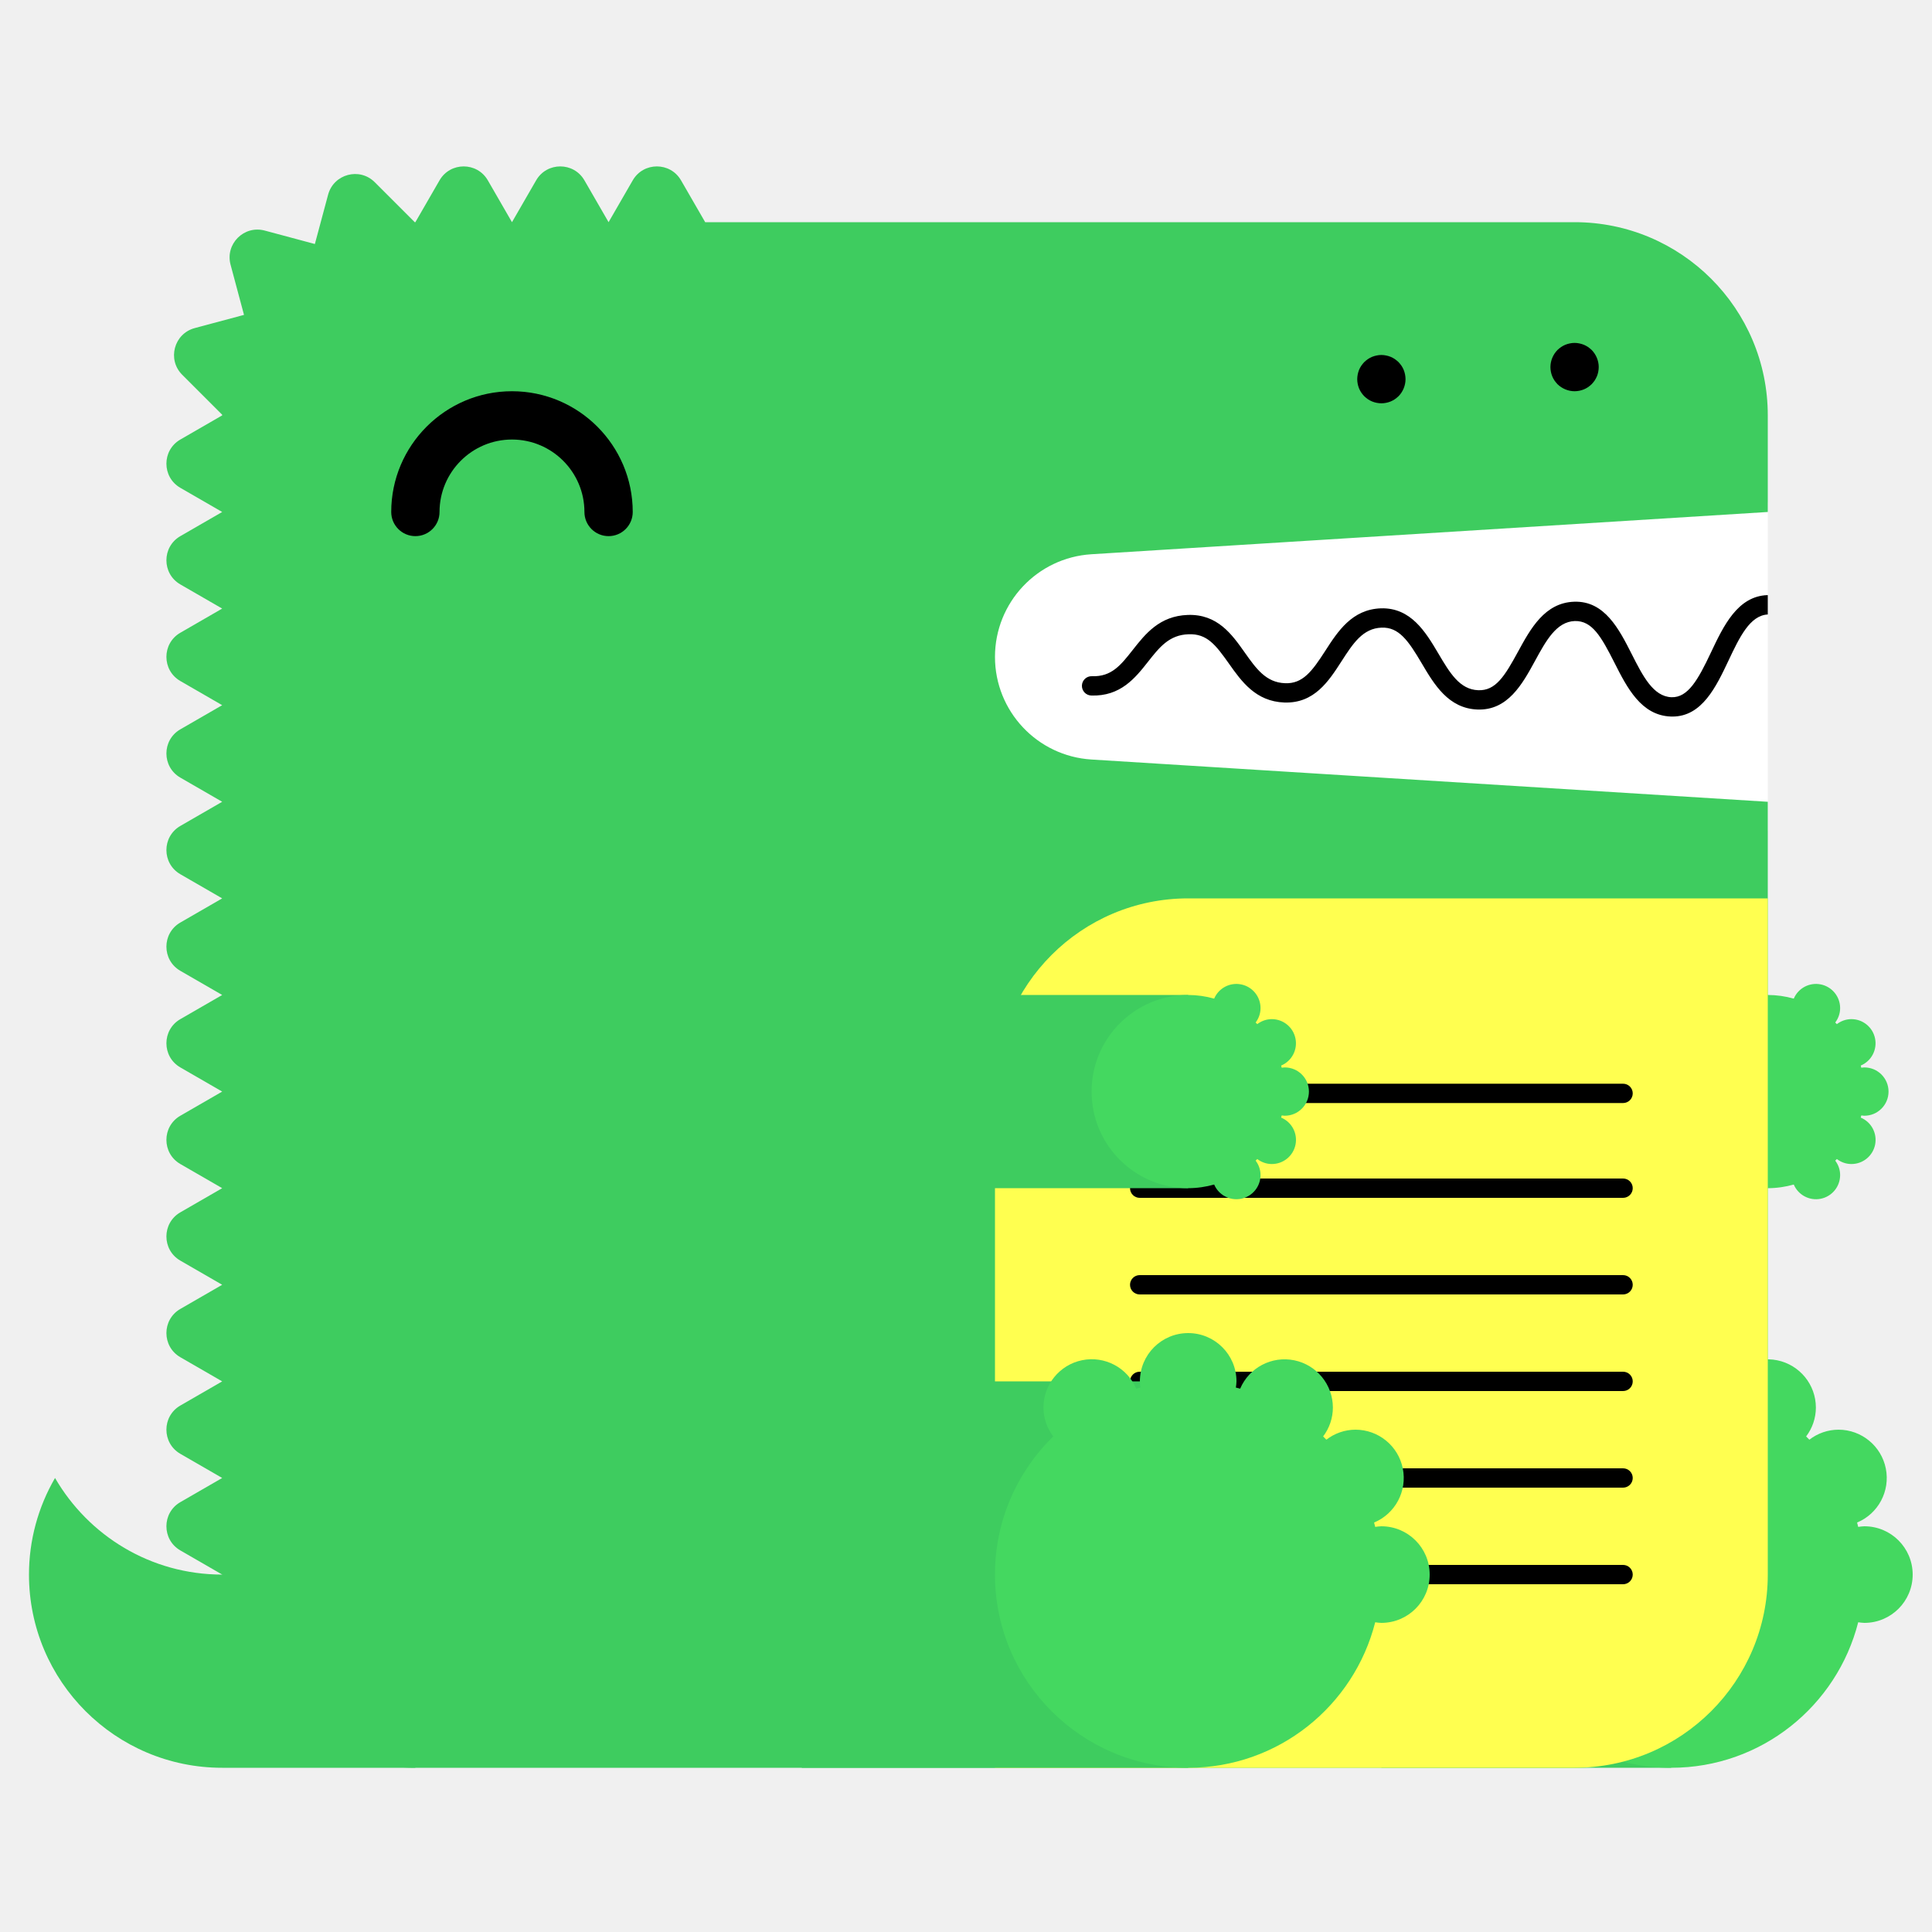
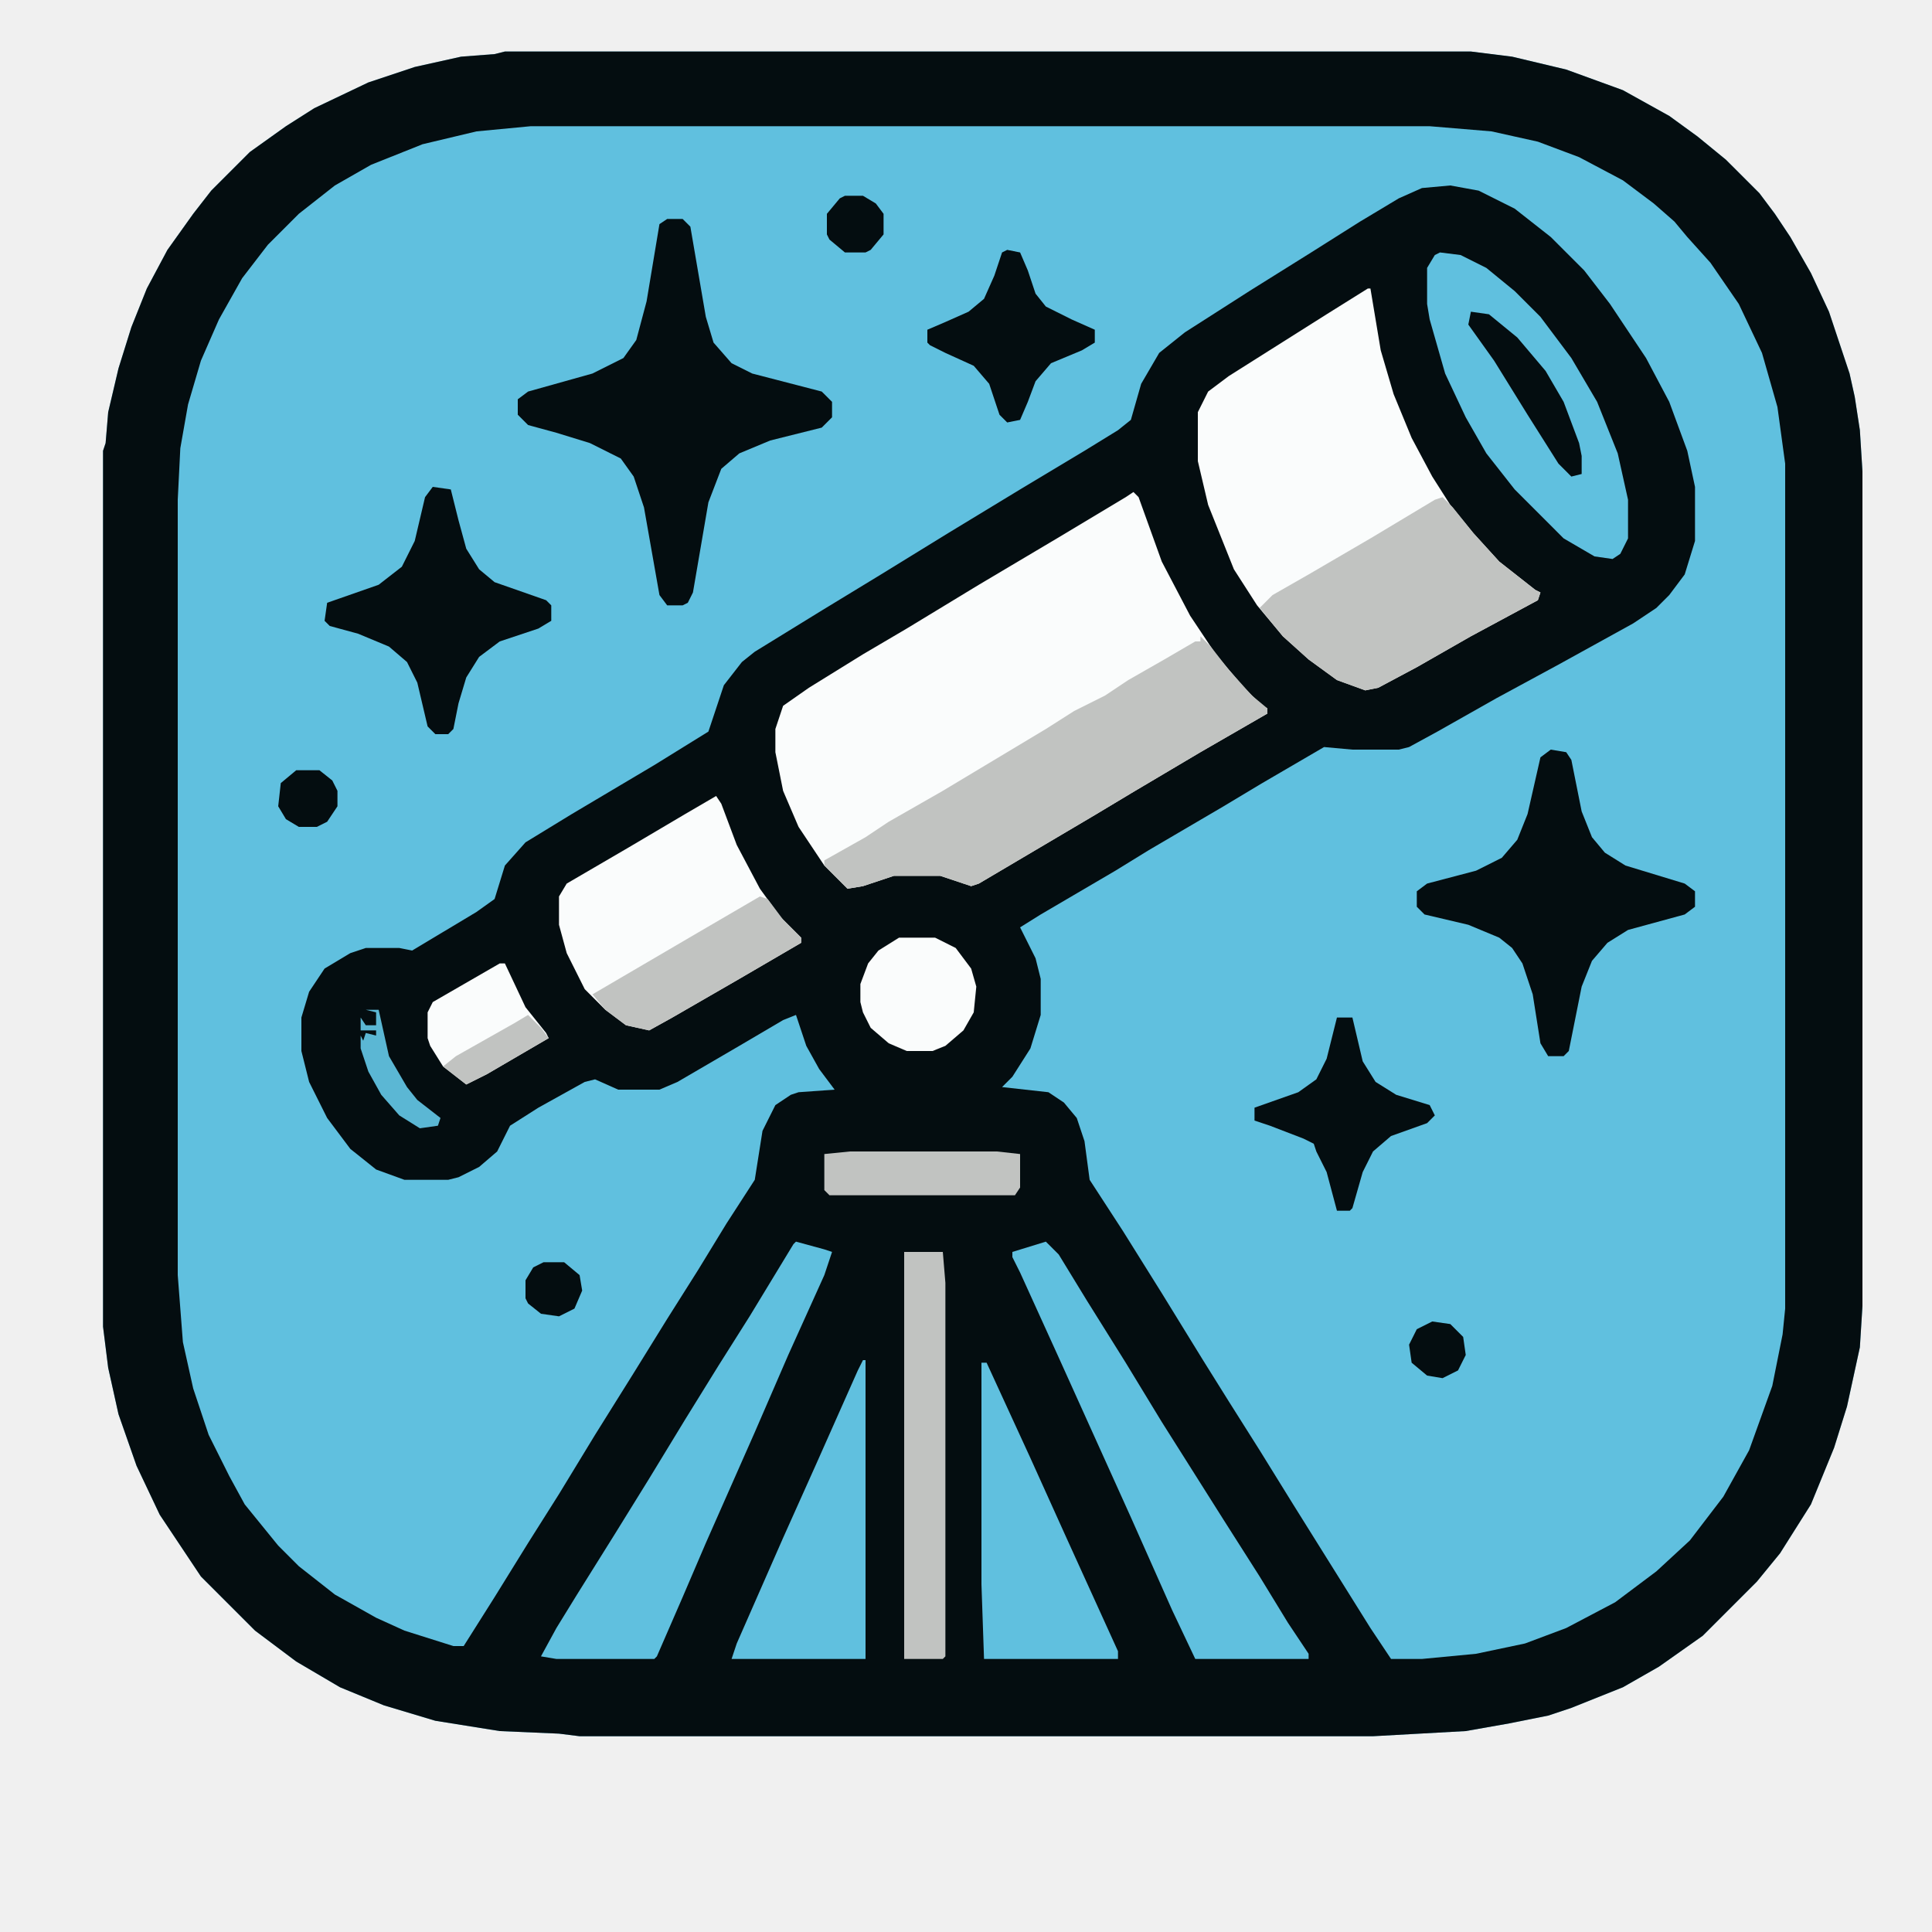
- <svg xmlns="http://www.w3.org/2000/svg" width="200" height="200" viewBox="0 0 200 200">
-   <g fill="none" fill-rule="evenodd">
-     <path fill="#FFF" d="M99 52h84v34H99z" />
-     <path d="M23 163c-7.398 0-13.843-4.027-17.303-10A19.886 19.886 0 0 0 3 163c0 11.046 8.954 20 20 20h20v-20H23z" fill="#3ECC5F" />
-     <path d="M112.98 57.376L183 53V43c0-11.046-8.954-20-20-20H73l-2.5-4.33c-1.112-1.925-3.889-1.925-5 0L63 23l-2.5-4.33c-1.111-1.925-3.889-1.925-5 0L53 23l-2.5-4.33c-1.111-1.925-3.889-1.925-5 0L43 23c-.022 0-.042.003-.065.003l-4.142-4.141c-1.57-1.571-4.252-.853-4.828 1.294l-1.369 5.104-5.192-1.392c-2.148-.575-4.111 1.389-3.535 3.536l1.39 5.193-5.102 1.367c-2.148.576-2.867 3.259-1.296 4.83l4.142 4.142c0 .021-.003.042-.003.064l-4.33 2.5c-1.925 1.111-1.925 3.889 0 5L23 53l-4.33 2.5c-1.925 1.111-1.925 3.889 0 5L23 63l-4.33 2.5c-1.925 1.111-1.925 3.889 0 5L23 73l-4.33 2.5c-1.925 1.111-1.925 3.889 0 5L23 83l-4.33 2.5c-1.925 1.111-1.925 3.889 0 5L23 93l-4.33 2.5c-1.925 1.111-1.925 3.889 0 5L23 103l-4.33 2.5c-1.925 1.111-1.925 3.889 0 5L23 113l-4.33 2.5c-1.925 1.111-1.925 3.889 0 5L23 123l-4.33 2.5c-1.925 1.111-1.925 3.889 0 5L23 133l-4.33 2.5c-1.925 1.111-1.925 3.889 0 5L23 143l-4.33 2.5c-1.925 1.111-1.925 3.889 0 5L23 153l-4.33 2.5c-1.925 1.111-1.925 3.889 0 5L23 163c0 11.046 8.954 20 20 20h120c11.046 0 20-8.954 20-20V83l-70.02-4.376A10.645 10.645 0 0 1 103 68c0-5.621 4.37-10.273 9.98-10.624" fill="#3ECC5F" />
-     <path fill="#3ECC5F" d="M143 183h30v-40h-30z" />
-     <path d="M193 158c-.219 0-.428.037-.639.064-.038-.15-.074-.301-.116-.451A5 5 0 0 0 190.32 148a4.96 4.96 0 0 0-3.016 1.036 26.531 26.531 0 0 0-.335-.336 4.955 4.955 0 0 0 1.011-2.987 5 5 0 0 0-9.599-1.959c-.148-.042-.297-.077-.445-.115.027-.211.064-.42.064-.639a5 5 0 0 0-5-5 5 5 0 0 0-5 5c0 .219.037.428.064.639-.148.038-.297.073-.445.115a4.998 4.998 0 0 0-9.599 1.959c0 1.125.384 2.151 1.011 2.987-3.717 3.632-6.031 8.693-6.031 14.3 0 11.046 8.954 20 20 20 9.339 0 17.16-6.41 19.361-15.064.211.027.42.064.639.064a5 5 0 0 0 5-5 5 5 0 0 0-5-5" fill="#44D860" />
-     <path fill="#3ECC5F" d="M153 123h30v-20h-30z" />
-     <path d="M193 115.5a2.5 2.5 0 1 0 0-5c-.109 0-.214.019-.319.032-.02-.075-.037-.15-.058-.225a2.501 2.501 0 0 0-.963-4.807c-.569 0-1.088.197-1.508.518a6.653 6.653 0 0 0-.168-.168c.314-.417.506-.931.506-1.494a2.5 2.5 0 0 0-4.8-.979A9.987 9.987 0 0 0 183 103c-5.522 0-10 4.478-10 10s4.478 10 10 10c.934 0 1.833-.138 2.69-.377a2.5 2.5 0 0 0 4.8-.979c0-.563-.192-1.077-.506-1.494.057-.055.113-.111.168-.168.42.321.939.518 1.508.518a2.5 2.5 0 0 0 .963-4.807c.021-.074.038-.15.058-.225.105.013.21.032.319.032" fill="#44D860" />
-     <path d="M63 55.5a2.5 2.5 0 0 1-2.5-2.5c0-4.136-3.364-7.5-7.5-7.5s-7.5 3.364-7.5 7.5a2.5 2.5 0 1 1-5 0c0-6.893 5.607-12.5 12.5-12.5S65.5 46.107 65.5 53a2.5 2.5 0 0 1-2.5 2.5" fill="#000" />
-     <path d="M103 183h60c11.046 0 20-8.954 20-20V93h-60c-11.046 0-20 8.954-20 20v70z" fill="#FFFF50" />
-     <path d="M168.02 124h-50.04a1 1 0 1 1 0-2h50.04a1 1 0 1 1 0 2m0 20h-50.04a1 1 0 1 1 0-2h50.04a1 1 0 1 1 0 2m0 20h-50.04a1 1 0 1 1 0-2h50.04a1 1 0 1 1 0 2m0-49.814h-50.04a1 1 0 1 1 0-2h50.04a1 1 0 1 1 0 2m0 19.814h-50.04a1 1 0 1 1 0-2h50.04a1 1 0 1 1 0 2m0 20h-50.04a1 1 0 1 1 0-2h50.04a1 1 0 1 1 0 2M183 61.611c-.012 0-.022-.006-.034-.005-3.09.105-4.552 3.196-5.842 5.923-1.346 2.85-2.387 4.703-4.093 4.647-1.889-.068-2.969-2.202-4.113-4.46-1.314-2.594-2.814-5.536-5.963-5.426-3.046.104-4.513 2.794-5.807 5.167-1.377 2.528-2.314 4.065-4.121 3.994-1.927-.07-2.951-1.805-4.136-3.813-1.321-2.236-2.848-4.75-5.936-4.664-2.994.103-4.465 2.385-5.763 4.4-1.373 2.13-2.335 3.428-4.165 3.351-1.973-.07-2.992-1.51-4.171-3.177-1.324-1.873-2.816-3.993-5.895-3.89-2.928.1-4.399 1.97-5.696 3.618-1.232 1.564-2.194 2.802-4.229 2.724a1 1 0 0 0-.072 2c3.017.101 4.545-1.8 5.872-3.487 1.177-1.496 2.193-2.787 4.193-2.855 1.926-.082 2.829 1.115 4.195 3.045 1.297 1.834 2.769 3.914 5.731 4.021 3.103.104 4.596-2.215 5.918-4.267 1.182-1.834 2.202-3.417 4.15-3.484 1.793-.067 2.769 1.35 4.145 3.681 1.297 2.197 2.766 4.686 5.787 4.796 3.125.108 4.634-2.62 5.949-5.035 1.139-2.088 2.214-4.06 4.119-4.126 1.793-.042 2.728 1.595 4.111 4.33 1.292 2.553 2.757 5.445 5.825 5.556l.169.003c3.064 0 4.518-3.075 5.805-5.794 1.139-2.41 2.217-4.68 4.067-4.773v-2z" fill="#000" />
-     <path fill="#3ECC5F" d="M83 183h40v-40H83z" />
-     <path d="M143 158c-.219 0-.428.037-.639.064-.038-.15-.074-.301-.116-.451A5 5 0 0 0 140.32 148a4.96 4.96 0 0 0-3.016 1.036 26.531 26.531 0 0 0-.335-.336 4.955 4.955 0 0 0 1.011-2.987 5 5 0 0 0-9.599-1.959c-.148-.042-.297-.077-.445-.115.027-.211.064-.42.064-.639a5 5 0 0 0-5-5 5 5 0 0 0-5 5c0 .219.037.428.064.639-.148.038-.297.073-.445.115a4.998 4.998 0 0 0-9.599 1.959c0 1.125.384 2.151 1.011 2.987-3.717 3.632-6.031 8.693-6.031 14.3 0 11.046 8.954 20 20 20 9.339 0 17.16-6.41 19.361-15.064.211.027.42.064.639.064a5 5 0 0 0 5-5 5 5 0 0 0-5-5" fill="#44D860" />
-     <path fill="#3ECC5F" d="M83 123h40v-20H83z" />
-     <path d="M133 115.5a2.5 2.5 0 1 0 0-5c-.109 0-.214.019-.319.032-.02-.075-.037-.15-.058-.225a2.501 2.501 0 0 0-.963-4.807c-.569 0-1.088.197-1.508.518a6.653 6.653 0 0 0-.168-.168c.314-.417.506-.931.506-1.494a2.5 2.5 0 0 0-4.8-.979A9.987 9.987 0 0 0 123 103c-5.522 0-10 4.478-10 10s4.478 10 10 10c.934 0 1.833-.138 2.69-.377a2.5 2.5 0 0 0 4.8-.979c0-.563-.192-1.077-.506-1.494.057-.055.113-.111.168-.168.42.321.939.518 1.508.518a2.5 2.5 0 0 0 .963-4.807c.021-.074.038-.15.058-.225.105.013.21.032.319.032" fill="#44D860" />
-     <path d="M143 41.75c-.16 0-.33-.02-.49-.05a2.52 2.52 0 0 1-.47-.14c-.15-.06-.29-.14-.431-.23-.13-.09-.259-.2-.38-.31-.109-.12-.219-.24-.309-.38s-.17-.28-.231-.43a2.619 2.619 0 0 1-.189-.96c0-.16.02-.33.05-.49.03-.16.08-.31.139-.47.061-.15.141-.29.231-.43.09-.13.2-.26.309-.38.121-.11.25-.22.38-.31.141-.09.281-.17.431-.23.149-.06.31-.11.47-.14.32-.07.65-.07.98 0 .159.03.32.08.47.14.149.06.29.14.43.23.13.09.259.2.38.31.11.12.22.25.31.38.09.14.17.28.23.43.06.16.11.31.14.47.029.16.05.33.05.49 0 .66-.271 1.31-.73 1.77-.121.11-.25.22-.38.31-.14.09-.281.17-.43.23a2.565 2.565 0 0 1-.96.19m20-1.25c-.66 0-1.3-.27-1.771-.73a3.802 3.802 0 0 1-.309-.38c-.09-.14-.17-.28-.231-.43a2.619 2.619 0 0 1-.189-.96c0-.66.27-1.3.729-1.77.121-.11.25-.22.38-.31.141-.09.281-.17.431-.23.149-.06.31-.11.47-.14.32-.07.66-.07.98 0 .159.03.32.08.47.14.149.06.29.14.43.23.13.09.259.2.38.31.459.47.73 1.11.73 1.77 0 .16-.021.33-.05.49-.03.16-.08.32-.14.47-.07.15-.14.29-.23.43-.09.13-.2.26-.31.38-.121.11-.25.22-.38.31-.14.09-.281.17-.43.23a2.565 2.565 0 0 1-.96.19" fill="#000" />
-   </g>
+ <svg xmlns="http://www.w3.org/2000/svg" viewBox="130 142 750 750">
+   <path fill="#60c0df" d="M326 162h375l16 2 21 5 22 8 18 10 11 8 11 9 13 13 6 8 6 9 8 14 7 15 8 24 2 9 2 13 1 16v324l-1 16-5 23-5 16-9 22-12 19-9 11-21 21-17 12-14 8-20 8-9 3-15 3-17 3-36 2H355l-8-1-23-1-25-4-20-6-17-7-17-10-16-12-21-21-16-24-9-19-7-20-4-18-2-16V317l1-3 1-12 4-17 5-16 6-15 8-15 10-14 7-9 15-15 14-10 11-7 21-10 18-6 18-4 13-1z" />
+   <path fill="#040d10" d="M326 162h375l16 2 21 5 22 8 18 10 11 8 11 9 13 13 6 8 6 9 8 14 7 15 8 24 2 9 2 13 1 16v324l-1 16-5 23-5 16-9 22-12 19-9 11-21 21-17 12-14 8-20 8-9 3-15 3-17 3-36 2H355l-8-1-23-1-25-4-20-6-17-7-17-10-16-12-21-21-16-24-9-19-7-20-4-18-2-16V317l1-3 1-12 4-17 5-16 6-15 8-15 10-14 7-9 15-15 14-10 11-7 21-10 18-6 18-4 13-1zm10 29-21 2-21 5-20 8-14 8-14 11-12 12-10 13-9 16-7 16-5 17-3 17-1 20v301l2 26 4 18 6 18 8 16 6 11 13 16 8 8 14 11 16 9 11 5 19 6h4l12-19 13-21 12-19 14-23 15-24 13-21 12-19 11-18 11-17 3-19 5-10 6-4 3-1 14-1-6-8-5-9-4-12-5 2-17 10-24 14-7 3h-16l-9-4-4 1-18 10-11 7-5 10-7 6-8 4-4 1h-17l-11-4-10-8-9-12-7-14-3-12v-13l3-10 6-9 10-6 6-2h13l5 1 25-15 7-5 4-13 8-9 18-11 32-19 21-13 6-18 7-9 5-4 26-16 23-14 26-16 28-17 25-15 13-8 5-4 4-14 7-12 10-8 25-16 24-15 19-12 15-9 9-4 11-1 11 2 14 7 14 11 13 13 10 13 14 21 9 17 7 19 3 14v21l-4 13-6 8-5 5-9 6-29 16-24 13-23 13-11 6-4 1h-18l-11-1-24 14-15 9-29 17-13 8-29 17-8 5 6 12 2 8v14l-4 13-7 11-4 4 18 2 6 4 5 6 3 9 2 15 13 20 15 24 16 26 10 16 12 19 13 21 30 48 8 12h12l21-2 19-4 16-6 19-10 16-12 13-12 13-17 10-18 9-25 4-20 1-10V322l-3-22-6-21-9-19-11-16-9-10-5-6-8-7-12-9-17-9-16-6-18-4-24-2z" />
+   <path fill="#fafcfc" d="m570 333 2 2 9 25 11 21 10 15 11 13 7 7 2 1v2l-26 15-27 16-15 9-44 26-3 1-12-4h-18l-12 4-6 1-9-9-10-15-6-14-3-15v-9l3-9 10-7 21-13 17-10 28-17 32-19 25-15zm91-79h1l4 24 5 17 7 17 8 15 7 11 9 11 10 11 14 11 2 1-1 3-26 14-21 12-15 8-5 1-11-4-11-8-10-9-10-12-9-14-10-25-4-17v-19l4-8 8-6 38-24z" />
+   <path fill="#c1c3c1" d="m596 389 4 4 7 9 9 10 6 5v2l-26 15-27 16-15 9-44 26-3 1-12-4h-18l-12 4-6 1-9-9v-2l16-9 9-6 21-12 40-24 11-7 12-6 9-6 14-8 12-7h2z" />
+   <path fill="#040d10" d="M389 227h6l3 3 6 35 3 10 7 8 8 4 27 7 4 4v6l-4 4-20 5-12 5-7 6-5 13-6 35-2 4-2 1h-6l-3-4-6-34-4-12-5-7-12-6-13-4-11-3-4-4v-6l4-3 25-7 12-6 5-7 4-15 5-30z" />
+   <path fill="#fafcfc" d="m408 451 2 3 6 16 9 17 8 11 8 8v2l-24 14-26 15-9 5-9-2-8-6-8-8-7-14-3-11v-11l3-5 24-14 22-13z" />
+   <path fill="#60c0df" d="m439 624 11 3 3 1-3 9-14 31-13 30-19 43-9 21-10 23-1 1h-38l-6-1 6-11 8-13 15-24 13-21 14-23 13-21 12-19 17-28zm97 0 5 5 11 18 15 24 14 23 24 38 14 22 11 18 8 12v2h-44l-9-19-16-36-28-62-15-33-3-6v-2zm153-384 8 1 10 5 11 9 10 10 12 16 10 17 8 20 4 18v15l-3 6-3 2-7-1-12-7-19-19-11-14-8-14-8-17-6-21-1-6v-14l3-5z" />
+   <path fill="#040d10" d="m732 433 6 1 2 3 4 20 4 10 5 6 8 5 23 7 4 3v6l-4 3-22 6-8 5-6 7-4 10-5 25-2 2h-6l-3-5-3-19-4-12-4-6-5-4-12-5-17-4-3-3v-6l4-3 19-5 10-5 6-7 4-10 5-22z" />
+   <path fill="#c1c3c1" d="m690 335 4 4 8 10 10 11 14 11 2 1-1 3-26 14-21 12-15 8-5 1-11-4-11-8-10-9-9-11 5-5 14-8 24-14 25-15z" />
+   <path fill="#60c0df" d="M511 671h2l17 37 14 31 20 44v3h-52l-1-29zm-46-1h1v116h-52l2-6 18-41 13-29 16-36z" />
+   <path fill="#040d10" d="m298 331 7 1 3 12 3 11 5 8 6 5 20 7 2 2v6l-5 3-15 5-8 6-5 8-3 10-2 10-2 2h-5l-3-3-4-17-4-8-7-6-12-5-11-3-2-2 1-7 20-7 9-7 5-10 4-17z" />
+   <path fill="#c1c3c1" d="M481 628h15l1 12v145l-1 1h-15z" />
+   <path fill="#040d10" d="M649 537h6l4 17 5 8 8 5 13 4 2 4-3 3-14 5-7 6-4 8-4 14-1 1h-5l-4-15-4-8-1-3-4-2-13-5-6-2v-5l17-6 7-5 4-8zM521 239l5 1 3 7 3 9 4 5 10 5 9 4v5l-5 3-12 5-6 7-3 8-3 7-5 1-3-3-4-12-6-7-11-5-6-3-1-1v-5l7-3 9-4 6-5 4-9 3-9z" />
+   <path fill="#c1c3c1" d="m425 490 3 1 6 8 7 7v2l-24 14-26 15-9 5-9-2-8-6-5-6 41-24z" />
+   <path fill="#fafcfc" d="M479 506h14l8 4 6 8 2 7-1 10-4 7-7 6-5 2h-10l-7-3-7-6-3-6-1-4v-7l3-8 4-5zm-155 10h2l8 17 8 10 1 2-24 14-8 4-9-7-5-8-1-3v-10l2-4z" />
+   <path fill="#c1c3c1" d="M460 589h57l9 1v13l-2 3h-72l-2-2v-14z" />
+   <path fill="#040d10" d="m701 263 7 1 11 9 11 13 7 12 6 16 1 5v7l-4 1-5-5-12-19-13-21-10-14z" />
+   <path fill="#c1c3c1" d="m335 536 5 5 3 4-24 14-8 4-9-7 5-4 23-13z" />
+   <path fill="#5bb7d4" d="M272 534h5l4 18 7 12 4 5 9 7-1 3-7 1-8-5-7-8-5-9-3-9v-5l1 2 1-3 4 1v-2h-6v-5l2 3h4v-5z" />
+   <path fill="#040d10" d="M245 441h9l5 4 2 4v6l-4 6-4 2h-7l-5-3-3-5 1-9zm213-223h7l5 3 3 4v8l-5 6-2 1h-8l-6-5-1-2v-8l5-6zm228 437 7 1 5 5 1 7-3 6-6 3-6-1-6-5-1-7 3-6zm-345-23h8l6 5 1 6-3 7-6 3-7-1-5-4-1-2v-7l3-5z" />
</svg>
